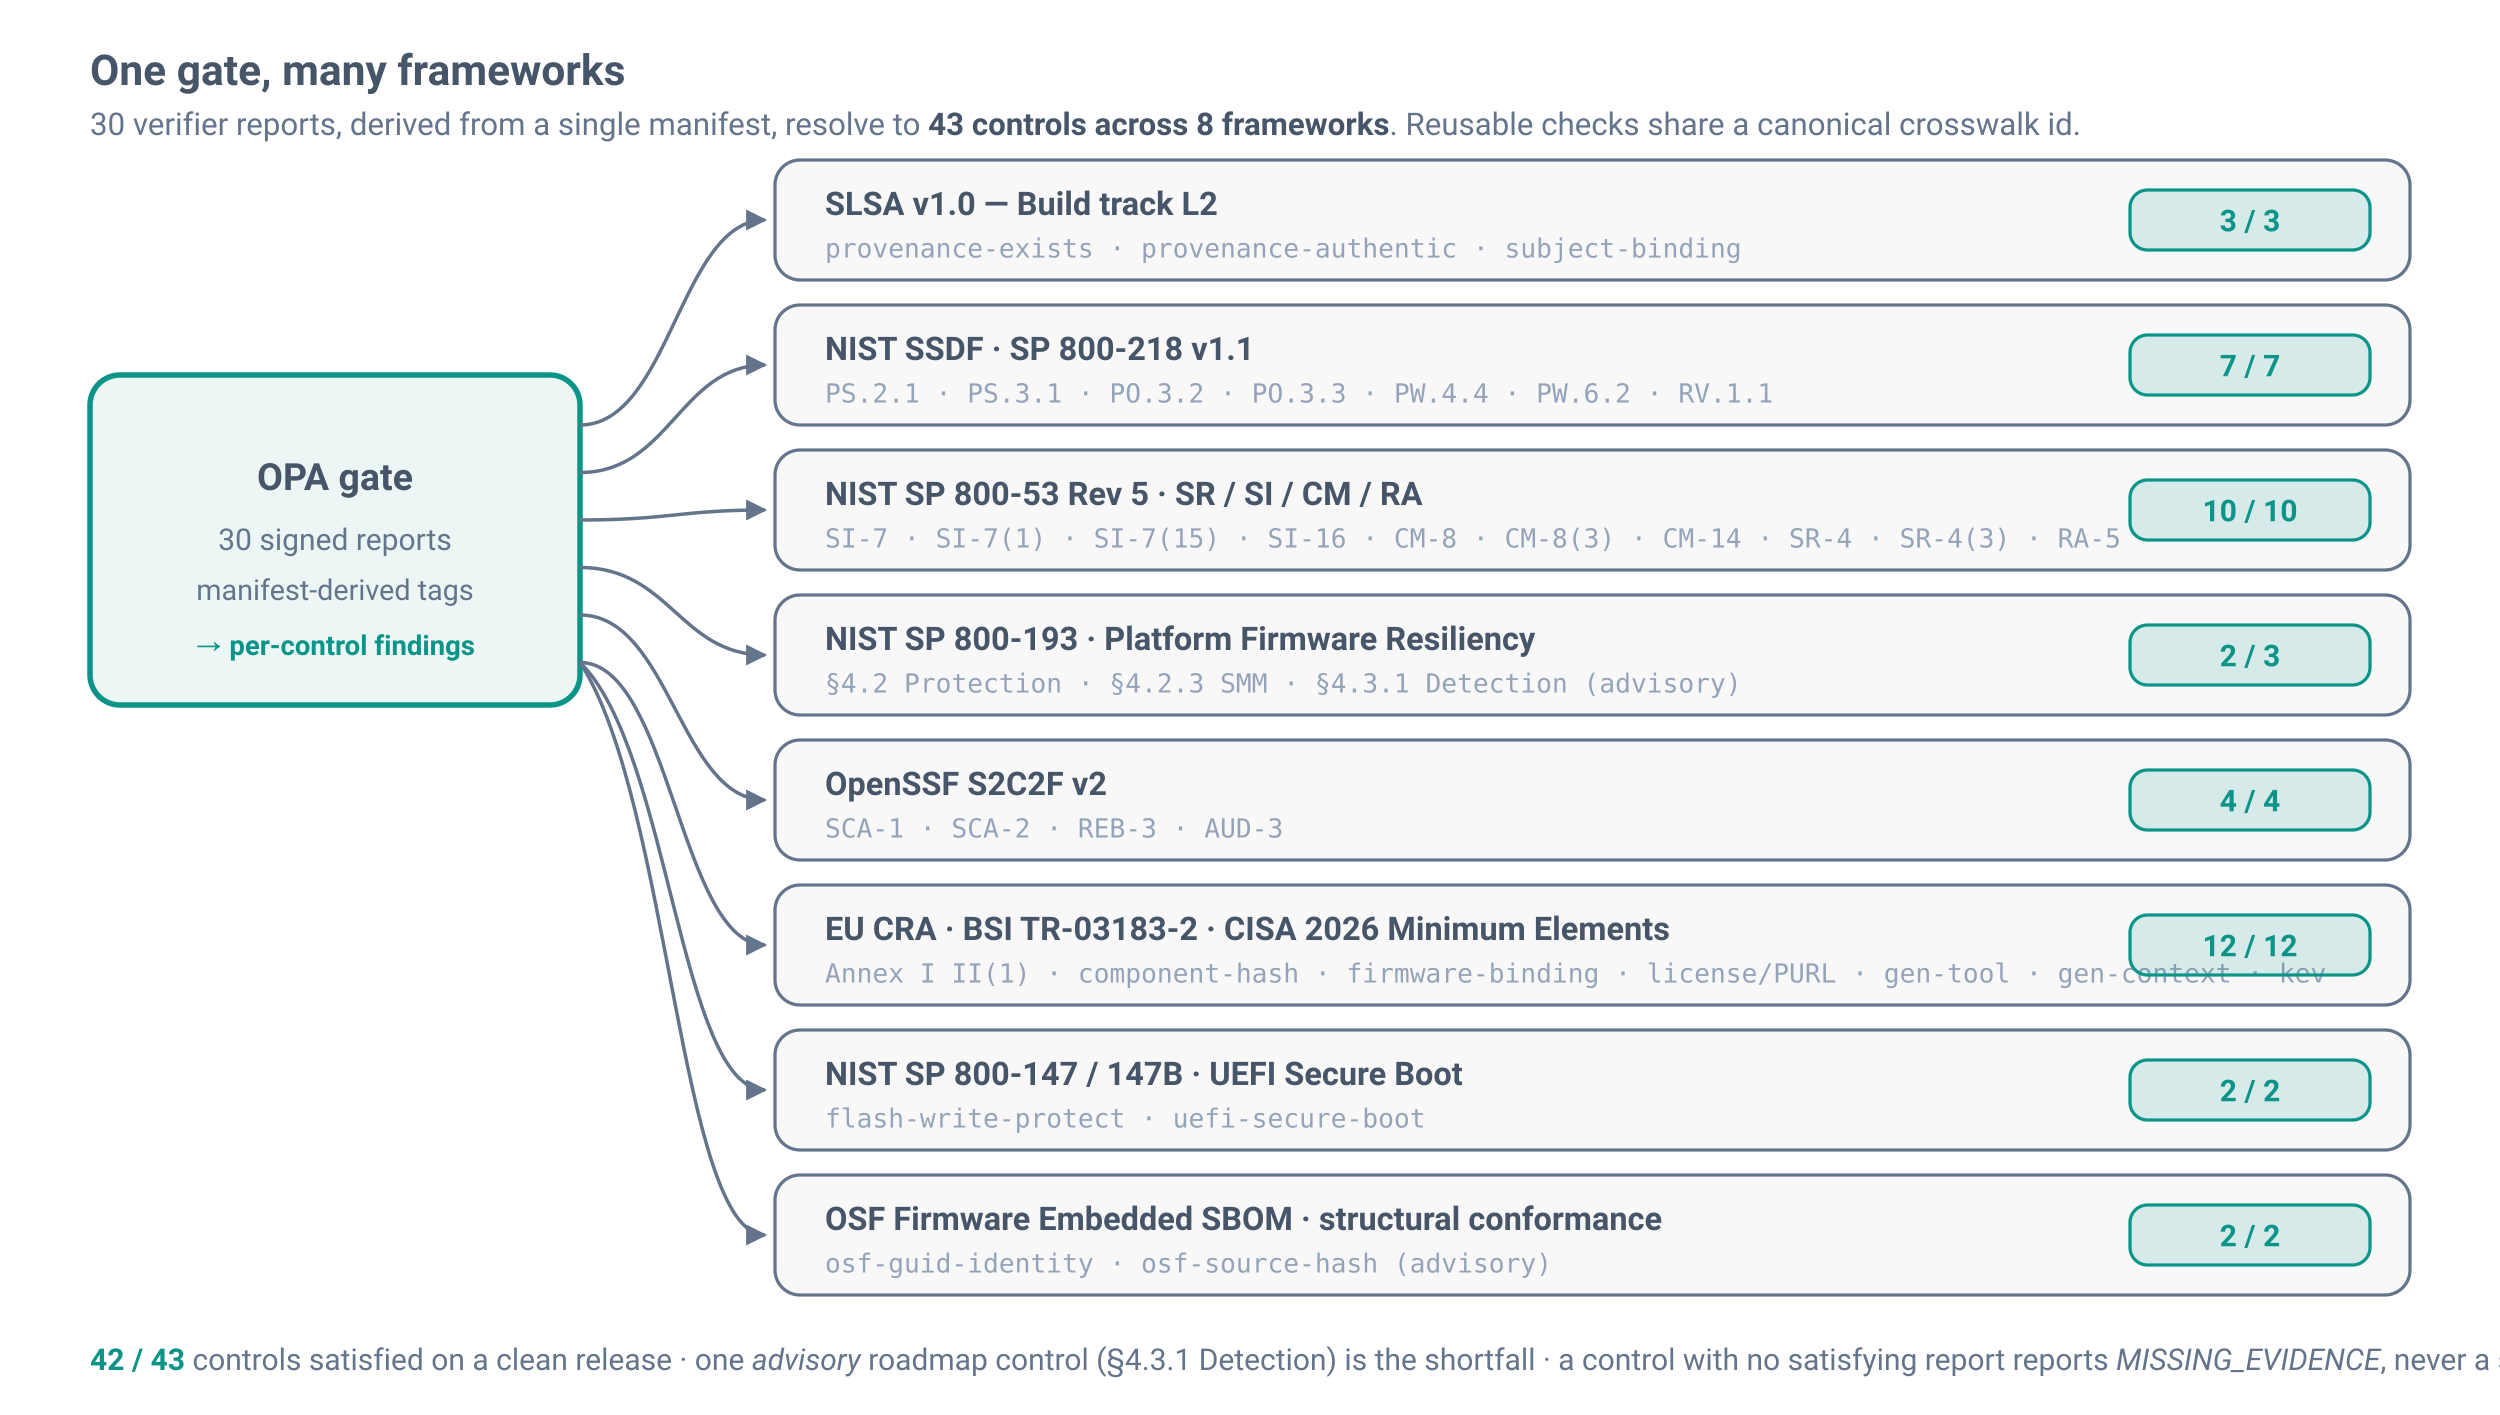
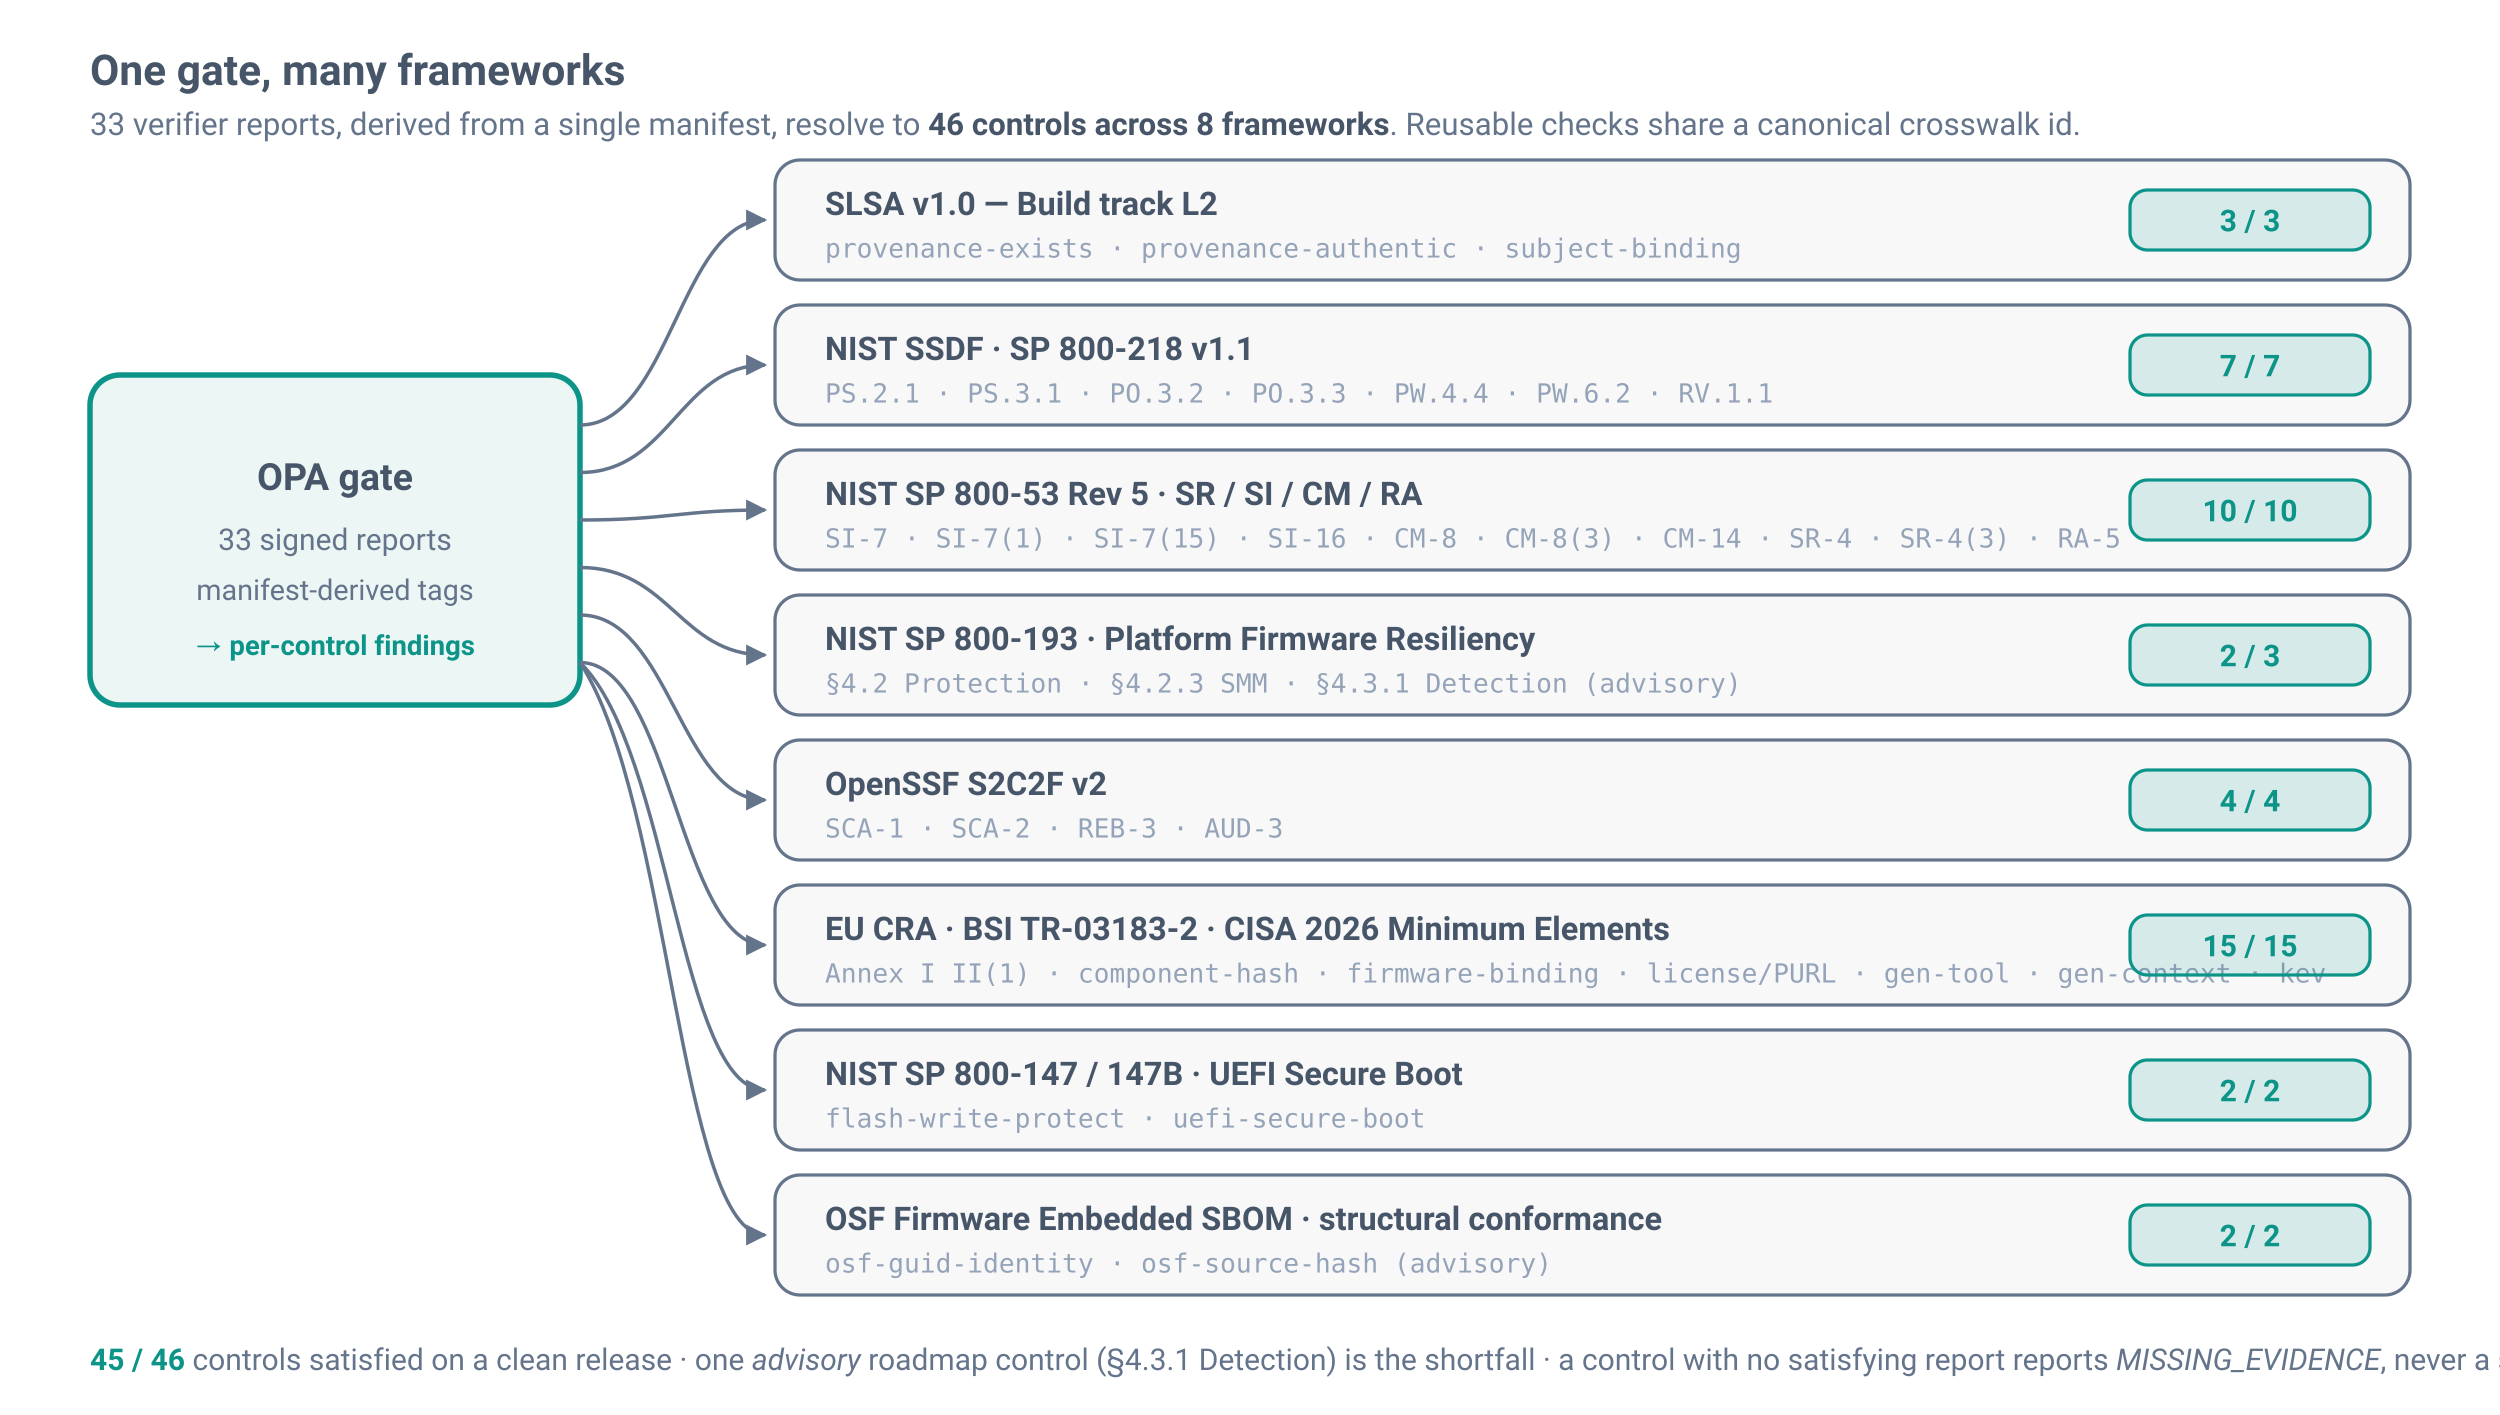
- <svg xmlns="http://www.w3.org/2000/svg" viewBox="0 0 1000 566" width="1000" height="566" font-family="ui-sans-serif, system-ui, -apple-system, 'Segoe UI', Roboto, Helvetica, Arial, 'DejaVu Sans', sans-serif" role="img" aria-label="Framework coverage: 30 always-emitted verifier reports map to 43 controls across 8 frameworks. On a clean release 42 of 43 are satisfied; one advisory roadmap control (SP 800-193 §4.3.1 Detection) is the shortfall.">
+ <svg xmlns="http://www.w3.org/2000/svg" viewBox="0 0 1000 566" width="1000" height="566" font-family="ui-sans-serif, system-ui, -apple-system, 'Segoe UI', Roboto, Helvetica, Arial, 'DejaVu Sans', sans-serif" role="img" aria-label="Framework coverage: 33 always-emitted verifier reports map to 46 controls across 8 frameworks. On a clean release 45 of 46 are satisfied; one advisory roadmap control (SP 800-193 §4.3.1 Detection) is the shortfall.">
  <defs>
    <marker id="arw4" viewBox="0 0 10 10" refX="9" refY="5" markerWidth="6" markerHeight="6" orient="auto-start-reverse">
      <path d="M0,0 L10,5 L0,10 z" fill="#64748b" />
    </marker>
  </defs>
  <text x="36" y="34" font-size="17" font-weight="700" fill="#475569">One gate, many frameworks</text>
-   <text x="36" y="54" font-size="12.5" fill="#64748b">30 verifier reports, derived from a single manifest, resolve to <tspan font-weight="600" fill="#475569">43 controls across 8 frameworks</tspan>. Reusable checks share a canonical crosswalk id.</text>
+   <text x="36" y="54" font-size="12.5" fill="#64748b">33 verifier reports, derived from a single manifest, resolve to <tspan font-weight="600" fill="#475569">46 controls across 8 frameworks</tspan>. Reusable checks share a canonical crosswalk id.</text>
  <rect x="36" y="150" width="196" height="132" rx="12" fill="#0d9488" fill-opacity="0.08" stroke="#0d9488" stroke-width="2.2" />
  <text x="134" y="196" text-anchor="middle" font-size="15" font-weight="700" fill="#475569">OPA gate</text>
-   <text x="134" y="220" text-anchor="middle" font-size="12" fill="#64748b">30 signed reports</text>
+   <text x="134" y="220" text-anchor="middle" font-size="12" fill="#64748b">33 signed reports</text>
  <text x="134" y="240" text-anchor="middle" font-size="11.5" fill="#64748b">manifest-derived tags</text>
  <text x="134" y="262" text-anchor="middle" font-size="11" fill="#0d9488" font-weight="600">→ per-control findings</text>
  <g fill="none" stroke="#64748b" stroke-width="1.4">
    <path d="M232 170 C 268 170, 272 88, 306 88" marker-end="url(#arw4)" />
    <path d="M232 189 C 268 189, 272 146, 306 146" marker-end="url(#arw4)" />
    <path d="M232 208 C 268 208, 272 204, 306 204" marker-end="url(#arw4)" />
    <path d="M232 227 C 268 227, 272 262, 306 262" marker-end="url(#arw4)" />
    <path d="M232 246 C 268 246, 272 320, 306 320" marker-end="url(#arw4)" />
    <path d="M232 265 C 268 265, 272 378, 306 378" marker-end="url(#arw4)" />
    <path d="M232 265 C 268 300, 272 436, 306 436" marker-end="url(#arw4)" />
    <path d="M232 265 C 268 320, 272 494, 306 494" marker-end="url(#arw4)" />
  </g>
  <g>
    <rect x="310" y="64" width="654" height="48" rx="10" fill="#64748b" fill-opacity="0.05" stroke="#64748b" stroke-width="1.3" />
    <text x="330" y="86" font-size="13" font-weight="600" fill="#475569">SLSA v1.0 — Build track L2</text>
    <text x="330" y="103" font-size="10.5" font-family="ui-monospace, SFMono-Regular, Menlo, Consolas, monospace" fill="#94a3b8">provenance-exists · provenance-authentic · subject-binding</text>
    <rect x="852" y="76" width="96" height="24" rx="7" fill="#0d9488" fill-opacity="0.14" stroke="#0d9488" stroke-width="1.3" />
    <text x="900" y="92.5" text-anchor="middle" font-size="12" font-weight="700" fill="#0d9488">3 / 3</text>
    <rect x="310" y="122" width="654" height="48" rx="10" fill="#64748b" fill-opacity="0.05" stroke="#64748b" stroke-width="1.3" />
    <text x="330" y="144" font-size="13" font-weight="600" fill="#475569">NIST SSDF · SP 800-218 v1.1</text>
    <text x="330" y="161" font-size="10.5" font-family="ui-monospace, SFMono-Regular, Menlo, Consolas, monospace" fill="#94a3b8">PS.2.1 · PS.3.1 · PO.3.2 · PO.3.3 · PW.4.4 · PW.6.2 · RV.1.1</text>
    <rect x="852" y="134" width="96" height="24" rx="7" fill="#0d9488" fill-opacity="0.14" stroke="#0d9488" stroke-width="1.3" />
    <text x="900" y="150.5" text-anchor="middle" font-size="12" font-weight="700" fill="#0d9488">7 / 7</text>
    <rect x="310" y="180" width="654" height="48" rx="10" fill="#64748b" fill-opacity="0.05" stroke="#64748b" stroke-width="1.3" />
    <text x="330" y="202" font-size="13" font-weight="600" fill="#475569">NIST SP 800-53 Rev 5 · SR / SI / CM / RA</text>
    <text x="330" y="219" font-size="10.5" font-family="ui-monospace, SFMono-Regular, Menlo, Consolas, monospace" fill="#94a3b8">SI-7 · SI-7(1) · SI-7(15) · SI-16 · CM-8 · CM-8(3) · CM-14 · SR-4 · SR-4(3) · RA-5</text>
    <rect x="852" y="192" width="96" height="24" rx="7" fill="#0d9488" fill-opacity="0.14" stroke="#0d9488" stroke-width="1.3" />
    <text x="900" y="208.5" text-anchor="middle" font-size="12" font-weight="700" fill="#0d9488">10 / 10</text>
    <rect x="310" y="238" width="654" height="48" rx="10" fill="#64748b" fill-opacity="0.05" stroke="#64748b" stroke-width="1.3" />
    <text x="330" y="260" font-size="13" font-weight="600" fill="#475569">NIST SP 800-193 · Platform Firmware Resiliency</text>
    <text x="330" y="277" font-size="10.5" font-family="ui-monospace, SFMono-Regular, Menlo, Consolas, monospace" fill="#94a3b8">§4.2 Protection · §4.2.3 SMM · §4.3.1 Detection (advisory)</text>
    <rect x="852" y="250" width="96" height="24" rx="7" fill="#0d9488" fill-opacity="0.14" stroke="#0d9488" stroke-width="1.3" />
    <text x="900" y="266.5" text-anchor="middle" font-size="12" font-weight="700" fill="#0d9488">2 / 3</text>
    <rect x="310" y="296" width="654" height="48" rx="10" fill="#64748b" fill-opacity="0.05" stroke="#64748b" stroke-width="1.3" />
    <text x="330" y="318" font-size="13" font-weight="600" fill="#475569">OpenSSF S2C2F v2</text>
    <text x="330" y="335" font-size="10.5" font-family="ui-monospace, SFMono-Regular, Menlo, Consolas, monospace" fill="#94a3b8">SCA-1 · SCA-2 · REB-3 · AUD-3</text>
    <rect x="852" y="308" width="96" height="24" rx="7" fill="#0d9488" fill-opacity="0.14" stroke="#0d9488" stroke-width="1.3" />
    <text x="900" y="324.5" text-anchor="middle" font-size="12" font-weight="700" fill="#0d9488">4 / 4</text>
    <rect x="310" y="354" width="654" height="48" rx="10" fill="#64748b" fill-opacity="0.05" stroke="#64748b" stroke-width="1.3" />
    <text x="330" y="376" font-size="13" font-weight="600" fill="#475569">EU CRA · BSI TR-03183-2 · CISA 2026 Minimum Elements</text>
    <text x="330" y="393" font-size="10.5" font-family="ui-monospace, SFMono-Regular, Menlo, Consolas, monospace" fill="#94a3b8">Annex I II(1) · component-hash · firmware-binding · license/PURL · gen-tool · gen-context · kev</text>
    <rect x="852" y="366" width="96" height="24" rx="7" fill="#0d9488" fill-opacity="0.14" stroke="#0d9488" stroke-width="1.3" />
-     <text x="900" y="382.5" text-anchor="middle" font-size="12" font-weight="700" fill="#0d9488">12 / 12</text>
+     <text x="900" y="382.5" text-anchor="middle" font-size="12" font-weight="700" fill="#0d9488">15 / 15</text>
  </g>
  <rect x="310" y="412" width="654" height="48" rx="10" fill="#64748b" fill-opacity="0.05" stroke="#64748b" stroke-width="1.3" />
  <text x="330" y="434" font-size="13" font-weight="600" fill="#475569">NIST SP 800-147 / 147B · UEFI Secure Boot</text>
  <text x="330" y="451" font-size="10.5" font-family="ui-monospace, SFMono-Regular, Menlo, Consolas, monospace" fill="#94a3b8">flash-write-protect · uefi-secure-boot</text>
  <rect x="852" y="424" width="96" height="24" rx="7" fill="#0d9488" fill-opacity="0.14" stroke="#0d9488" stroke-width="1.3" />
  <text x="900" y="440.5" text-anchor="middle" font-size="12" font-weight="700" fill="#0d9488">2 / 2</text>
  <rect x="310" y="470" width="654" height="48" rx="10" fill="#64748b" fill-opacity="0.05" stroke="#64748b" stroke-width="1.3" />
  <text x="330" y="492" font-size="13" font-weight="600" fill="#475569">OSF Firmware Embedded SBOM · structural conformance</text>
  <text x="330" y="509" font-size="10.5" font-family="ui-monospace, SFMono-Regular, Menlo, Consolas, monospace" fill="#94a3b8">osf-guid-identity · osf-source-hash (advisory)</text>
  <rect x="852" y="482" width="96" height="24" rx="7" fill="#0d9488" fill-opacity="0.14" stroke="#0d9488" stroke-width="1.3" />
  <text x="900" y="498.5" text-anchor="middle" font-size="12" font-weight="700" fill="#0d9488">2 / 2</text>
  <text x="36" y="548" font-size="12" fill="#64748b">
-     <tspan font-weight="700" fill="#0d9488">42 / 43</tspan> controls satisfied on a clean release · one <tspan font-style="italic">advisory</tspan> roadmap control (§4.3.1 Detection) is the shortfall · a control with no satisfying report reports <tspan font-style="italic">MISSING_EVIDENCE</tspan>, never a silent pass.</text>
+     <tspan font-weight="700" fill="#0d9488">45 / 46</tspan> controls satisfied on a clean release · one <tspan font-style="italic">advisory</tspan> roadmap control (§4.3.1 Detection) is the shortfall · a control with no satisfying report reports <tspan font-style="italic">MISSING_EVIDENCE</tspan>, never a silent pass.</text>
</svg>
